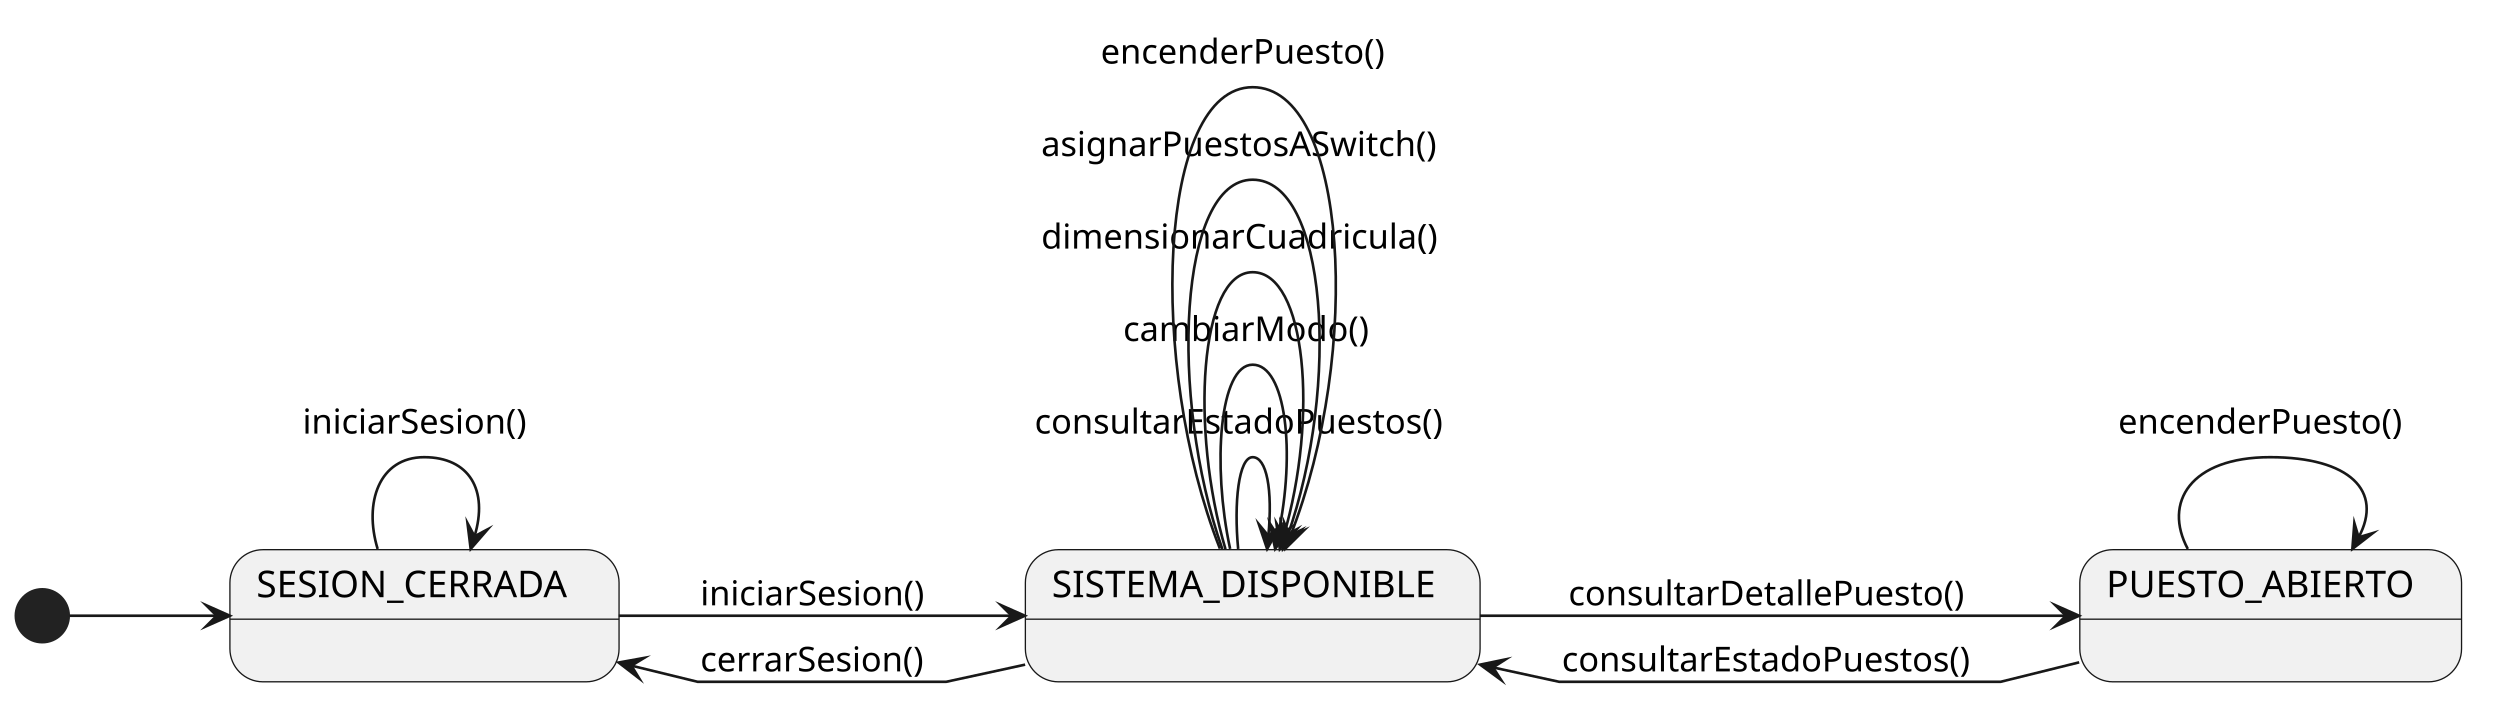
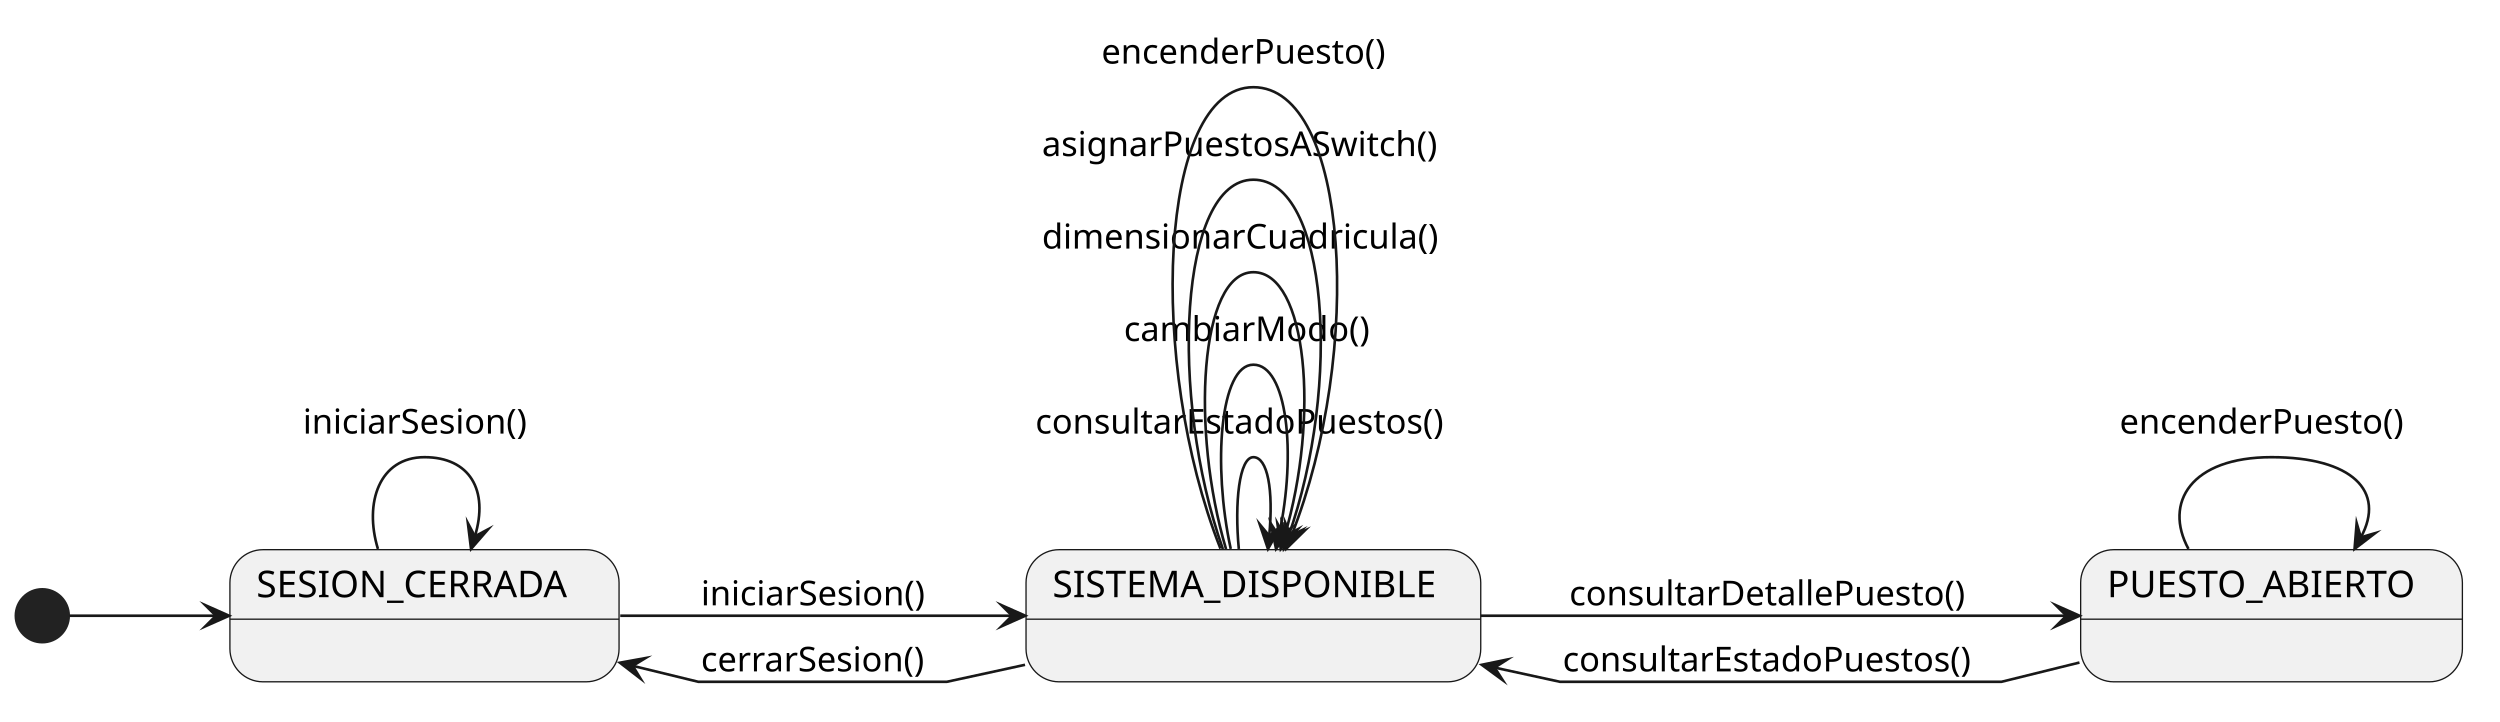
<svg xmlns="http://www.w3.org/2000/svg" version="1.1" data-diagram-type="STATE" style="width:946px;height:273px;background:#FFFFFF;" width="946px" height="273px" viewBox="0 0 946 273" zoomAndPan="magnify" preserveAspectRatio="none" contentStyleType="text/css">
  <defs />
  <g font-family="sans-serif" lengthAdjust="spacing">
    <g class="entity" data-qualified-name="SESION_CERRADA" id="ent0001" data-source-line="4">
      <rect x="87" y="208" width="147.251" height="50" fill="#F1F1F1" style="stroke:#181818;stroke-width:0.5;" rx="12.5" ry="12.5" />
      <line x1="87" y1="234.297" x2="234.251" y2="234.297" style="stroke:#181818;stroke-width:0.5;" />
      <text x="97" y="225.995" fill="#000" font-size="14" textLength="127.251">SESION_CERRADA</text>
    </g>
    <g class="entity" data-qualified-name="SISTEMA_DISPONIBLE" id="ent0002" data-source-line="5">
-       <rect x="388" y="208" width="172.065" height="50" fill="#F1F1F1" style="stroke:#181818;stroke-width:0.5;" rx="12.5" ry="12.5" />
-       <line x1="388" y1="234.297" x2="560.065" y2="234.297" style="stroke:#181818;stroke-width:0.5;" />
-       <text x="398" y="225.995" fill="#000" font-size="14" textLength="152.065">SISTEMA_DISPONIBLE</text>
+       <rect x="388.25" y="208" width="172.065" height="50" fill="#F1F1F1" style="stroke:#181818;stroke-width:0.5;" rx="12.5" ry="12.5" />
+       <line x1="388.25" y1="234.297" x2="560.315" y2="234.297" style="stroke:#181818;stroke-width:0.5;" />
+       <text x="398.25" y="225.995" fill="#000" font-size="14" textLength="152.065">SISTEMA_DISPONIBLE</text>
    </g>
    <g class="entity" data-qualified-name="PUESTO_ABIERTO" id="ent0003" data-source-line="6">
-       <rect x="787" y="208" width="144.448" height="50" fill="#F1F1F1" style="stroke:#181818;stroke-width:0.5;" rx="12.5" ry="12.5" />
-       <line x1="787" y1="234.297" x2="931.448" y2="234.297" style="stroke:#181818;stroke-width:0.5;" />
-       <text x="797" y="225.995" fill="#000" font-size="14" textLength="124.448">PUESTO_ABIERTO</text>
+       <rect x="787.32" y="208" width="144.448" height="50" fill="#F1F1F1" style="stroke:#181818;stroke-width:0.5;" rx="12.5" ry="12.5" />
+       <line x1="787.32" y1="234.297" x2="931.768" y2="234.297" style="stroke:#181818;stroke-width:0.5;" />
+       <text x="797.32" y="225.995" fill="#000" font-size="14" textLength="124.448">PUESTO_ABIERTO</text>
    </g>
    <g class="start_entity" data-qualified-name=".start." id="ent0004" data-source-line="8">
      <ellipse cx="16" cy="233" rx="10" ry="10" fill="#222" style="stroke:#222;stroke-width:1;" />
    </g>
    <g class="link" data-entity-1="ent0004" data-entity-2="ent0001" id="lnk5" data-source-line="8" data-link-type="dependency">
-       <path d="M26.35,233 C39.04,233 57.92,233 81.98,233" style="stroke:#181818;stroke-width:1;" fill="none" id="*start*-to-SESION_CERRADA" />
-       <polygon points="86.98,233,77.98,229,81.98,233,77.98,237,86.98,233" fill="#181818" style="stroke:#181818;stroke-width:1;stroke-linejoin:miter;stroke-miterlimit:10;" />
+       <path d="M26.36,233 C39,233 57.73,233 81.69,233" style="stroke:#181818;stroke-width:1;" fill="none" id="*start*-to-SESION_CERRADA" />
+       <polygon points="86.69,233,77.69,229,81.69,233,77.69,237,86.69,233" fill="#181818" style="stroke:#181818;stroke-width:1;stroke-linejoin:miter;stroke-miterlimit:10;" />
    </g>
    <g class="link" data-entity-1="ent0001" data-entity-2="ent0002" id="lnk6" data-source-line="10" data-link-type="dependency">
-       <path d="M234.14,233 C280.07,233 334.64,233 382.8,233" style="stroke:#181818;stroke-width:1;" fill="none" id="SESION_CERRADA-to-SISTEMA_DISPONIBLE" />
-       <polygon points="387.8,233,378.8,229,382.8,233,378.8,237,387.8,233" fill="#181818" style="stroke:#181818;stroke-width:1;stroke-linejoin:miter;stroke-miterlimit:10;" />
-       <text x="265" y="229.067" fill="#000" font-size="13" textLength="92.504">iniciarSesion()</text>
+       <path d="M234.7,233 C280.57,233 334.94,233 382.97,233" style="stroke:#181818;stroke-width:1;" fill="none" id="SESION_CERRADA-to-SISTEMA_DISPONIBLE" />
+       <polygon points="387.97,233,378.97,229,382.97,233,378.97,237,387.97,233" fill="#181818" style="stroke:#181818;stroke-width:1;stroke-linejoin:miter;stroke-miterlimit:10;" />
+       <text x="265.25" y="229.067" fill="#000" font-size="13" textLength="92.504">iniciarSesion()</text>
    </g>
    <g class="link" data-entity-1="ent0002" data-entity-2="ent0001" id="lnk8" data-source-line="12" data-link-type="dependency">
-       <path d="M387.91,251.5 C370.83,255.21 358,258 358,258 C358,258 264,258 264,258 C264,258 255.767,255.996 238.937,251.886" style="stroke:#181818;stroke-width:1;" fill="none" id="SISTEMA_DISPONIBLE-to-SESION_CERRADA" />
-       <polygon points="234.08,250.7,241.874,256.721,238.937,251.886,243.772,248.949,234.08,250.7" fill="#181818" style="stroke:#181818;stroke-width:1;stroke-linejoin:miter;stroke-miterlimit:10;" />
-       <text x="265" y="254.067" fill="#000" font-size="13" textLength="92.117">cerrarSesion()</text>
+       <path d="M387.87,251.56 C370.93,255.24 358.25,258 358.25,258 C358.25,258 264.25,258 264.25,258 C264.25,258 256.138,256.023 239.428,251.953" style="stroke:#181818;stroke-width:1;" fill="none" id="SISTEMA_DISPONIBLE-to-SESION_CERRADA" />
+       <polygon points="234.57,250.77,242.368,256.786,239.428,251.953,244.261,249.013,234.57,250.77" fill="#181818" style="stroke:#181818;stroke-width:1;stroke-linejoin:miter;stroke-miterlimit:10;" />
+       <text x="265.25" y="254.067" fill="#000" font-size="13" textLength="92.117">cerrarSesion()</text>
    </g>
    <g class="link" data-entity-1="ent0001" data-entity-2="ent0001" id="lnk7" data-source-line="11" data-link-type="dependency">
-       <path d="M142.9,207.72 C137.57,190.23 143.44,173 160.5,173 C177.56,173 184.888,185.447 179.558,202.937" style="stroke:#181818;stroke-width:1;" fill="none" id="SESION_CERRADA-to-SESION_CERRADA" />
-       <polygon points="178.1,207.72,184.55,200.277,179.558,202.937,176.897,197.945,178.1,207.72" fill="#181818" style="stroke:#181818;stroke-width:1;stroke-linejoin:miter;stroke-miterlimit:10;" />
-       <text x="114.5" y="164.067" fill="#000" font-size="13" textLength="92.504">iniciarSesion()</text>
+       <path d="M143.01,207.72 C137.67,190.23 143.54,173 160.63,173 C177.71,173 185.04,185.448 179.7,202.938" style="stroke:#181818;stroke-width:1;" fill="none" id="SESION_CERRADA-to-SESION_CERRADA" />
+       <polygon points="178.24,207.72,184.694,200.28,179.7,202.938,177.042,197.944,178.24,207.72" fill="#181818" style="stroke:#181818;stroke-width:1;stroke-linejoin:miter;stroke-miterlimit:10;" />
+       <text x="114.63" y="164.067" fill="#000" font-size="13" textLength="92.504">iniciarSesion()</text>
    </g>
    <g class="link" data-entity-1="ent0002" data-entity-2="ent0002" id="lnk9" data-source-line="14" data-link-type="dependency">
-       <path d="M468.52,207.72 C466.86,190.23 468.68,173 474,173 C479.32,173 481.612,185.252 479.952,202.742" style="stroke:#181818;stroke-width:1;" fill="none" id="SISTEMA_DISPONIBLE-to-SISTEMA_DISPONIBLE" />
-       <polygon points="479.48,207.72,484.312,199.138,479.952,202.742,476.348,198.382,479.48,207.72" fill="#181818" style="stroke:#181818;stroke-width:1;stroke-linejoin:miter;stroke-miterlimit:10;" />
-       <text x="391.5" y="164.067" fill="#000" font-size="13" textLength="165.445">consultarEstadoPuestos()</text>
+       <path d="M468.77,207.72 C467.1,190.23 468.93,173 474.28,173 C479.63,173 481.945,185.253 480.275,202.743" style="stroke:#181818;stroke-width:1;" fill="none" id="SISTEMA_DISPONIBLE-to-SISTEMA_DISPONIBLE" />
+       <polygon points="479.8,207.72,484.637,199.141,480.275,202.743,476.674,198.381,479.8,207.72" fill="#181818" style="stroke:#181818;stroke-width:1;stroke-linejoin:miter;stroke-miterlimit:10;" />
+       <text x="391.78" y="164.067" fill="#000" font-size="13" textLength="165.445">consultarEstadoPuestos()</text>
    </g>
    <g class="link" data-entity-1="ent0002" data-entity-2="ent0002" id="lnk10" data-source-line="15" data-link-type="dependency">
-       <path d="M465.48,207.7 C458.63,175.89 461.47,138 474,138 C486.53,138 490.423,171.002 483.573,202.812" style="stroke:#181818;stroke-width:1;" fill="none" id="SISTEMA_DISPONIBLE-to-SISTEMA_DISPONIBLE-1" />
-       <polygon points="482.52,207.7,488.325,199.744,483.573,202.812,480.504,198.06,482.52,207.7" fill="#181818" style="stroke:#181818;stroke-width:1;stroke-linejoin:miter;stroke-miterlimit:10;" />
-       <text x="425" y="129.067" fill="#000" font-size="13" textLength="98.471">cambiarModo()</text>
+       <path d="M465.71,207.7 C458.82,175.89 461.67,138 474.28,138 C486.89,138 490.81,171.004 483.91,202.814" style="stroke:#181818;stroke-width:1;" fill="none" id="SISTEMA_DISPONIBLE-to-SISTEMA_DISPONIBLE-1" />
+       <polygon points="482.85,207.7,488.667,199.752,483.91,202.814,480.849,198.057,482.85,207.7" fill="#181818" style="stroke:#181818;stroke-width:1;stroke-linejoin:miter;stroke-miterlimit:10;" />
+       <text x="425.28" y="129.067" fill="#000" font-size="13" textLength="98.471">cambiarModo()</text>
    </g>
    <g class="link" data-entity-1="ent0002" data-entity-2="ent0002" id="lnk11" data-source-line="16" data-link-type="dependency">
-       <path d="M463.72,207.79 C450.4,162.72 453.83,103 474,103 C494.17,103 499.017,157.925 485.697,202.995" style="stroke:#181818;stroke-width:1;" fill="none" id="SISTEMA_DISPONIBLE-to-SISTEMA_DISPONIBLE-2" />
-       <polygon points="484.28,207.79,490.667,200.293,485.697,202.995,482.995,198.025,484.28,207.79" fill="#181818" style="stroke:#181818;stroke-width:1;stroke-linejoin:miter;stroke-miterlimit:10;" />
-       <text x="394" y="94.067" fill="#000" font-size="13" textLength="160.253">dimensionarCuadricula()</text>
+       <path d="M463.94,207.79 C450.53,162.72 453.98,103 474.28,103 C494.58,103 499.455,157.927 486.055,202.997" style="stroke:#181818;stroke-width:1;" fill="none" id="SISTEMA_DISPONIBLE-to-SISTEMA_DISPONIBLE-2" />
+       <polygon points="484.63,207.79,491.029,200.303,486.055,202.997,483.361,198.023,484.63,207.79" fill="#181818" style="stroke:#181818;stroke-width:1;stroke-linejoin:miter;stroke-miterlimit:10;" />
+       <text x="394.28" y="94.067" fill="#000" font-size="13" textLength="160.253">dimensionarCuadricula()</text>
    </g>
    <g class="link" data-entity-1="ent0002" data-entity-2="ent0002" id="lnk12" data-source-line="17" data-link-type="dependency">
-       <path d="M462.53,207.78 C442.21,149.98 446.03,68 474,68 C501.97,68 507.448,145.263 487.128,203.063" style="stroke:#181818;stroke-width:1;" fill="none" id="SISTEMA_DISPONIBLE-to-SISTEMA_DISPONIBLE-3" />
-       <polygon points="485.47,207.78,492.229,200.616,487.128,203.063,484.681,197.963,485.47,207.78" fill="#181818" style="stroke:#181818;stroke-width:1;stroke-linejoin:miter;stroke-miterlimit:10;" />
-       <text x="394" y="59.067" fill="#000" font-size="13" textLength="160.843">asignarPuestosASwitch()</text>
+       <path d="M462.74,207.78 C442.29,149.98 446.14,68 474.28,68 C502.43,68 507.948,145.266 487.498,203.066" style="stroke:#181818;stroke-width:1;" fill="none" id="SISTEMA_DISPONIBLE-to-SISTEMA_DISPONIBLE-3" />
+       <polygon points="485.83,207.78,492.603,200.63,487.498,203.066,485.061,197.961,485.83,207.78" fill="#181818" style="stroke:#181818;stroke-width:1;stroke-linejoin:miter;stroke-miterlimit:10;" />
+       <text x="394.28" y="59.067" fill="#000" font-size="13" textLength="160.843">asignarPuestosASwitch()</text>
    </g>
    <g class="link" data-entity-1="ent0002" data-entity-2="ent0002" id="lnk13" data-source-line="18" data-link-type="dependency">
-       <path d="M461.61,207.6 C434.04,137.37 438.17,33 474,33 C509.83,33 515.787,132.716 488.217,202.946" style="stroke:#181818;stroke-width:1;" fill="none" id="SISTEMA_DISPONIBLE-to-SISTEMA_DISPONIBLE-4" />
-       <polygon points="486.39,207.6,493.402,200.684,488.217,202.946,485.955,197.761,486.39,207.6" fill="#181818" style="stroke:#181818;stroke-width:1;stroke-linejoin:miter;stroke-miterlimit:10;" />
-       <text x="416.5" y="24.067" fill="#000" font-size="13" textLength="115.261">encenderPuesto()</text>
+       <path d="M461.82,207.6 C434.07,137.37 438.22,33 474.28,33 C510.35,33 516.337,132.72 488.587,202.95" style="stroke:#181818;stroke-width:1;" fill="none" id="SISTEMA_DISPONIBLE-to-SISTEMA_DISPONIBLE-4" />
+       <polygon points="486.75,207.6,493.777,200.7,488.587,202.95,486.337,197.76,486.75,207.6" fill="#181818" style="stroke:#181818;stroke-width:1;stroke-linejoin:miter;stroke-miterlimit:10;" />
+       <text x="416.78" y="24.067" fill="#000" font-size="13" textLength="115.261">encenderPuesto()</text>
    </g>
    <g class="link" data-entity-1="ent0002" data-entity-2="ent0003" id="lnk14" data-source-line="20" data-link-type="dependency">
-       <path d="M560,233 C628.1,233 717.54,233 781.73,233" style="stroke:#181818;stroke-width:1;" fill="none" id="SISTEMA_DISPONIBLE-to-PUESTO_ABIERTO" />
-       <polygon points="786.73,233,777.73,229,781.73,233,777.73,237,786.73,233" fill="#181818" style="stroke:#181818;stroke-width:1;stroke-linejoin:miter;stroke-miterlimit:10;" />
-       <text x="593.5" y="229.067" fill="#000" font-size="13" textLength="160.71">consultarDetallePuesto()</text>
+       <path d="M560.34,233 C628.37,233 717.68,233 781.91,233" style="stroke:#181818;stroke-width:1;" fill="none" id="SISTEMA_DISPONIBLE-to-PUESTO_ABIERTO" />
+       <polygon points="786.91,233,777.91,229,781.91,233,777.91,237,786.91,233" fill="#181818" style="stroke:#181818;stroke-width:1;stroke-linejoin:miter;stroke-miterlimit:10;" />
+       <text x="593.82" y="229.067" fill="#000" font-size="13" textLength="160.71">consultarDetallePuesto()</text>
    </g>
    <g class="link" data-entity-1="ent0003" data-entity-2="ent0002" id="lnk15" data-source-line="22" data-link-type="dependency">
-       <path d="M786.76,250.63 C770.04,254.77 757,258 757,258 C757,258 590,258 590,258 C590,258 582.056,256.271 564.976,252.561" style="stroke:#181818;stroke-width:1;" fill="none" id="PUESTO_ABIERTO-to-SISTEMA_DISPONIBLE" />
-       <polygon points="560.09,251.5,568.036,257.319,564.976,252.561,569.734,249.502,560.09,251.5" fill="#181818" style="stroke:#181818;stroke-width:1;stroke-linejoin:miter;stroke-miterlimit:10;" />
-       <text x="591" y="254.067" fill="#000" font-size="13" textLength="165.445">consultarEstadoPuestos()</text>
+       <path d="M786.87,250.7 C770.25,254.81 757.32,258 757.32,258 C757.32,258 590.32,258 590.32,258 C590.32,258 582.516,256.301 565.576,252.621" style="stroke:#181818;stroke-width:1;" fill="none" id="PUESTO_ABIERTO-to-SISTEMA_DISPONIBLE" />
+       <polygon points="560.69,251.56,568.636,257.379,565.576,252.621,570.334,249.562,560.69,251.56" fill="#181818" style="stroke:#181818;stroke-width:1;stroke-linejoin:miter;stroke-miterlimit:10;" />
+       <text x="591.32" y="254.067" fill="#000" font-size="13" textLength="165.445">consultarEstadoPuestos()</text>
    </g>
    <g class="link" data-entity-1="ent0003" data-entity-2="ent0003" id="lnk16" data-source-line="23" data-link-type="dependency">
-       <path d="M827.87,207.72 C818.44,190.23 828.81,173 859,173 C889.19,173 901.933,185.829 892.503,203.319" style="stroke:#181818;stroke-width:1;" fill="none" id="PUESTO_ABIERTO-to-PUESTO_ABIERTO" />
-       <polygon points="890.13,207.72,897.922,201.696,892.503,203.319,890.88,197.9,890.13,207.72" fill="#181818" style="stroke:#181818;stroke-width:1;stroke-linejoin:miter;stroke-miterlimit:10;" />
-       <text x="801.5" y="164.067" fill="#000" font-size="13" textLength="115.261">encenderPuesto()</text>
+       <path d="M828.12,207.72 C818.6,190.23 829.07,173 859.54,173 C890.01,173 902.882,185.839 893.352,203.329" style="stroke:#181818;stroke-width:1;" fill="none" id="PUESTO_ABIERTO-to-PUESTO_ABIERTO" />
+       <polygon points="890.96,207.72,898.779,201.731,893.352,203.329,891.754,197.903,890.96,207.72" fill="#181818" style="stroke:#181818;stroke-width:1;stroke-linejoin:miter;stroke-miterlimit:10;" />
+       <text x="802.04" y="164.067" fill="#000" font-size="13" textLength="115.261">encenderPuesto()</text>
    </g>
  </g>
</svg>
